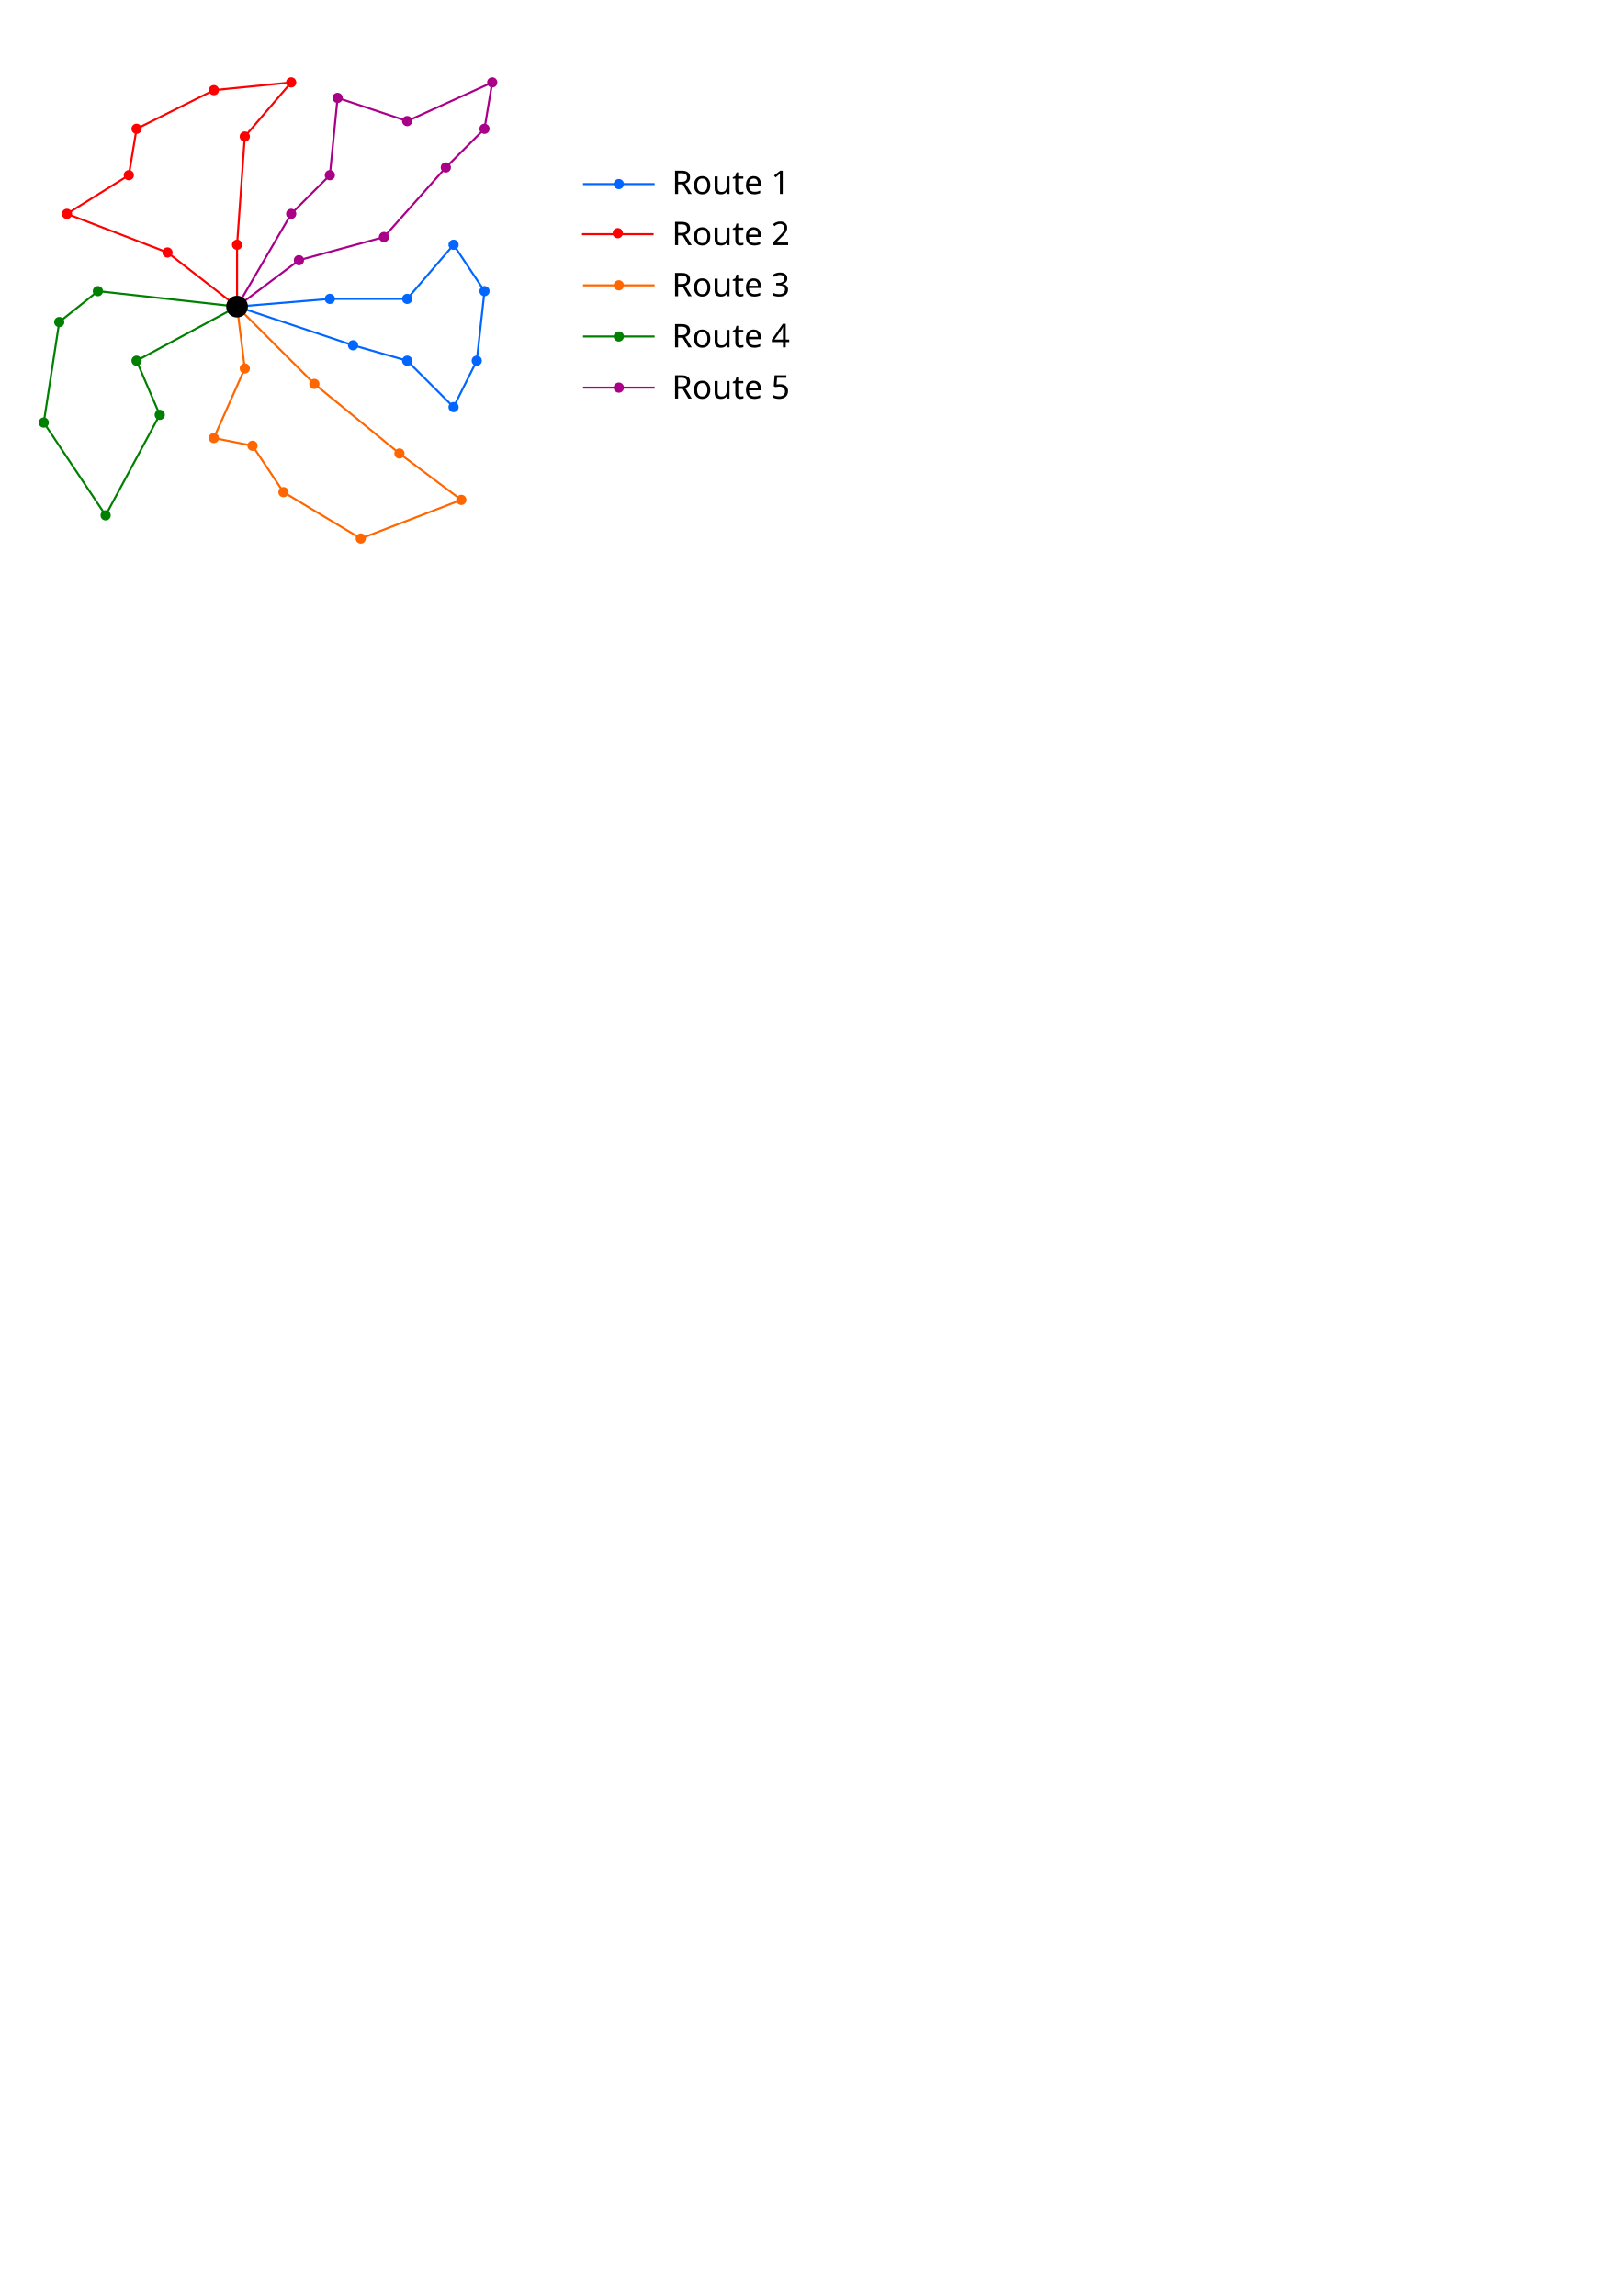
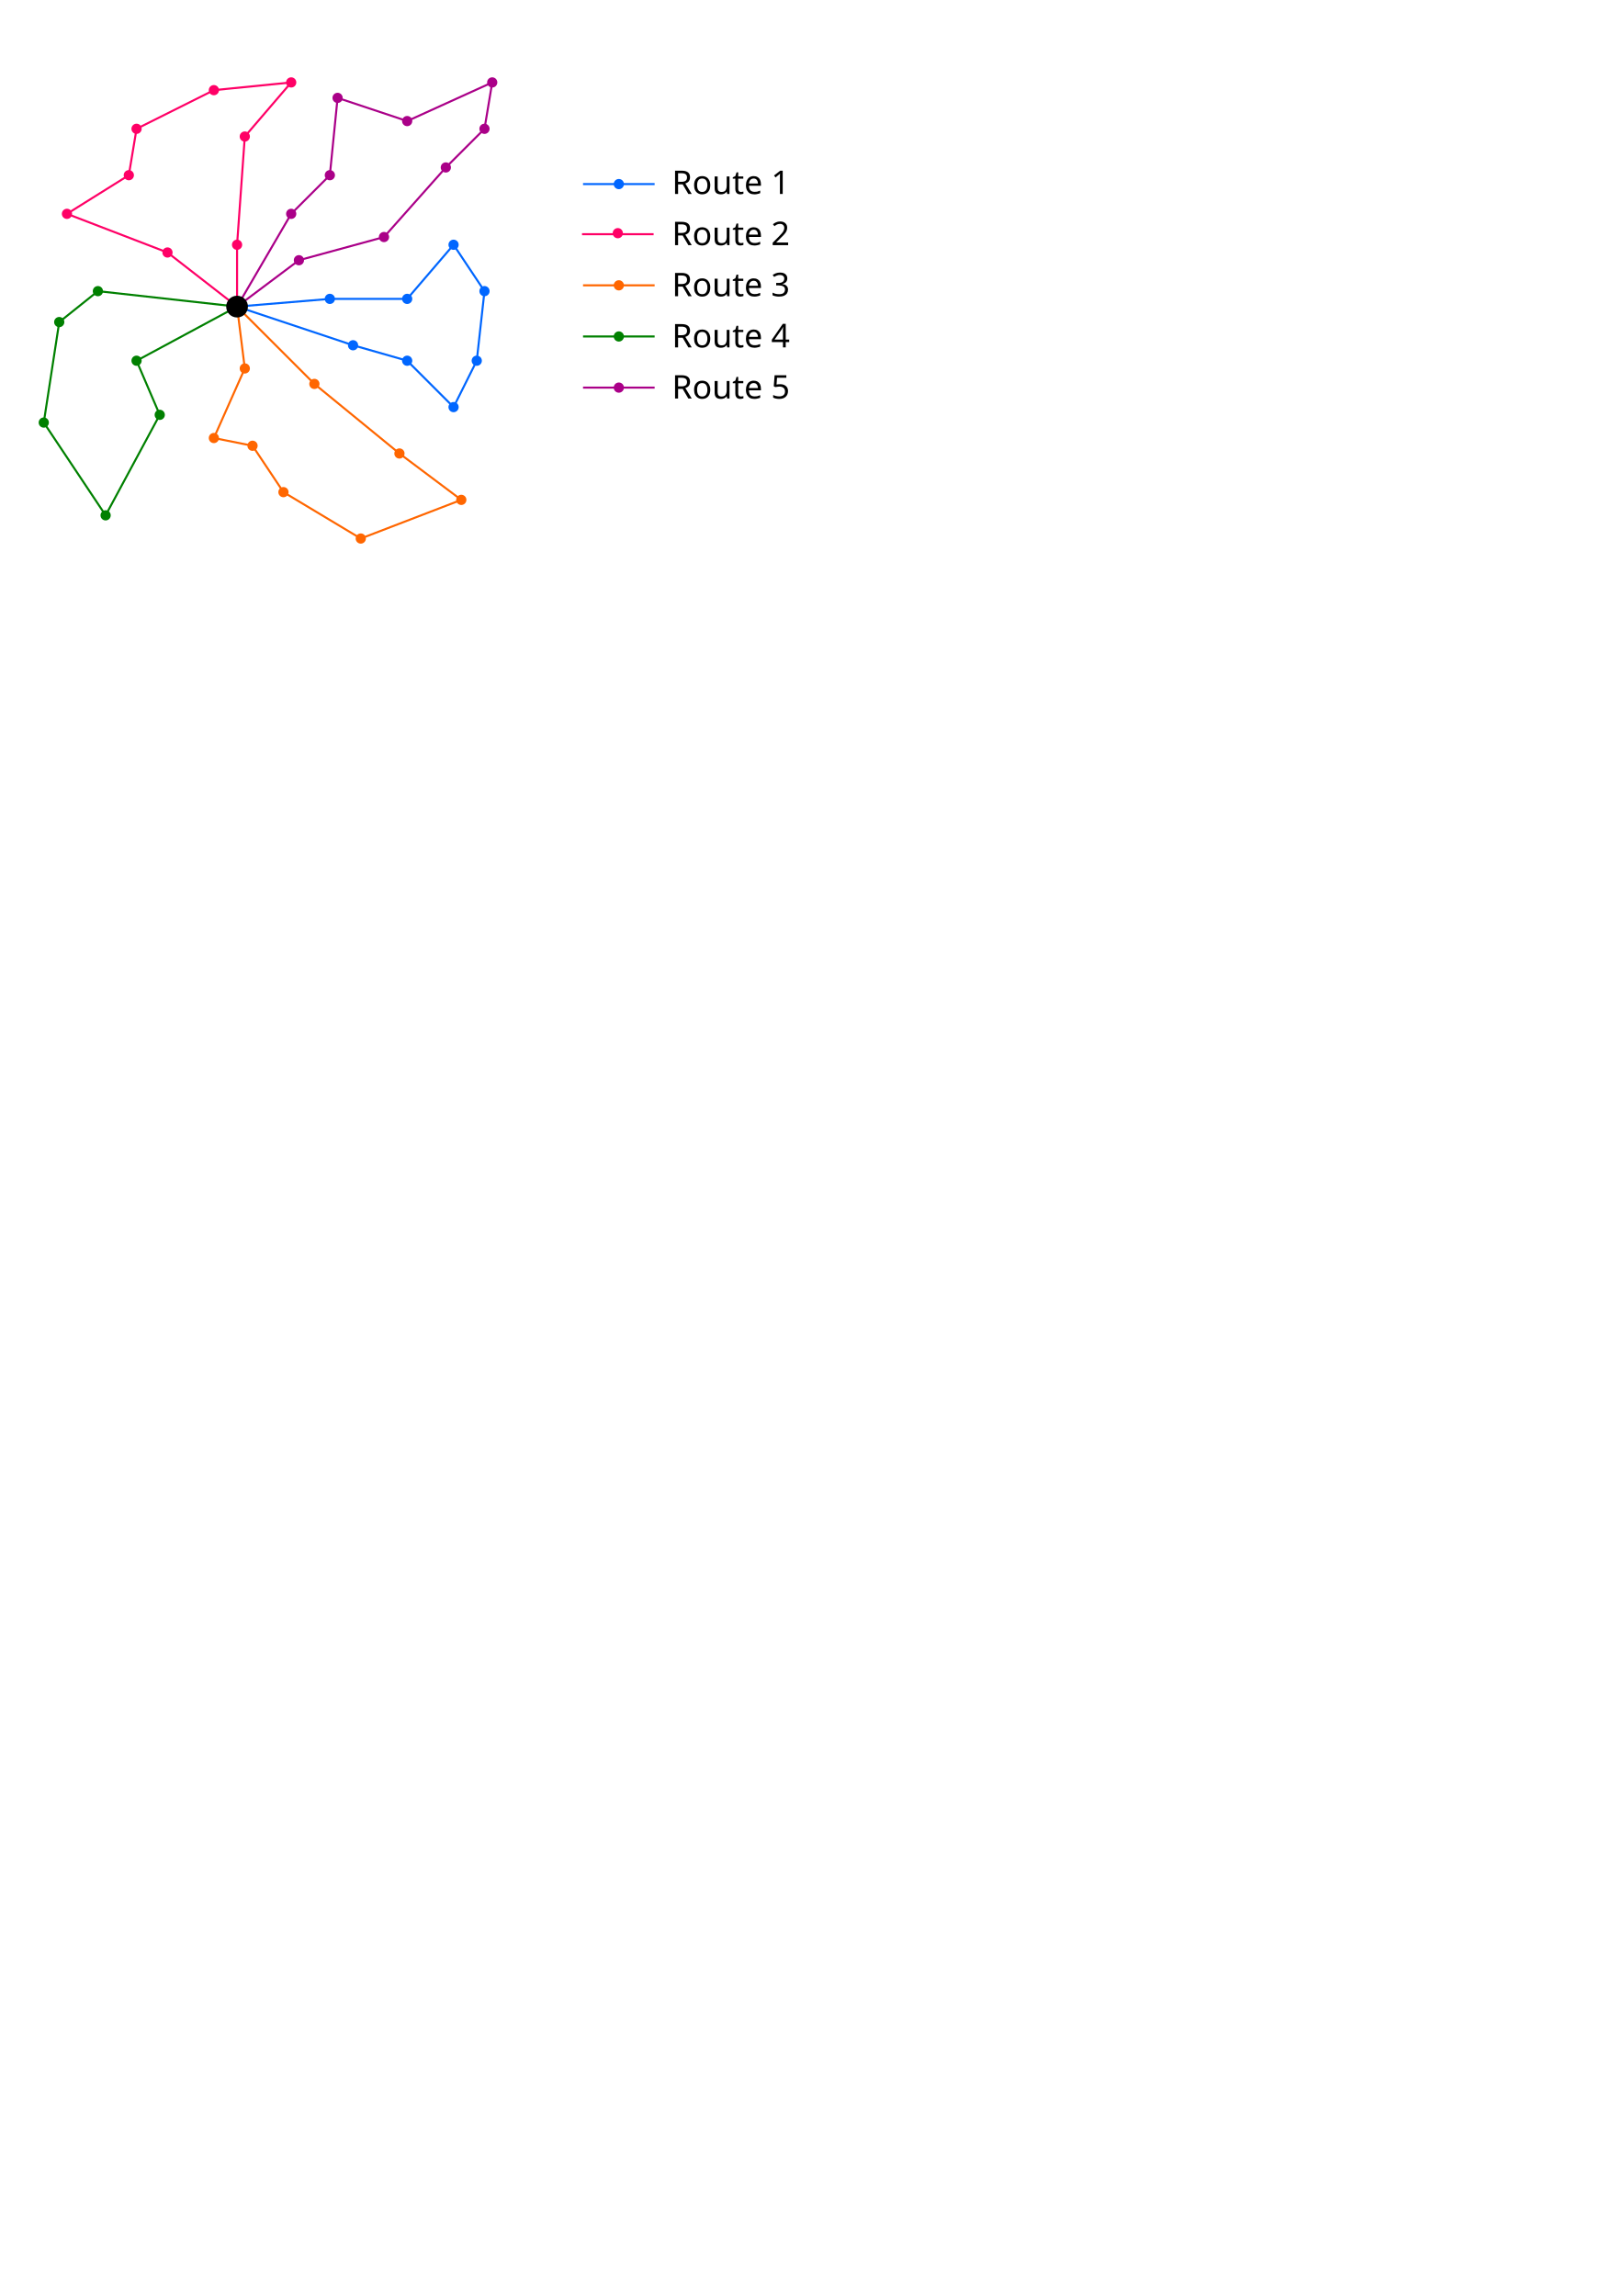
<svg xmlns="http://www.w3.org/2000/svg" width="210mm" height="297mm" viewBox="0 0 210 297" version="1.1" id="svg5">
  <defs id="defs2">
    </defs>
  <g id="layer1">
    <ellipse style="fill:#aa0088;stroke-width:0.265" id="path308-3" cx="37.661" cy="27.661" rx="0.661" ry="0.661" />
    <ellipse style="fill:#aa0088;stroke-width:0.265" id="path308-3-6" cx="49.661" cy="30.661" rx="0.661" ry="0.661" />
    <ellipse style="fill:#aa0088;stroke-width:0.265" id="path308-3-6-7" cx="52.661" cy="15.662" rx="0.661" ry="0.661" />
    <ellipse style="fill:#008000;stroke-width:0.265" id="path308-3-6-7-5" cx="20.661" cy="53.661" rx="0.661" ry="0.661" />
    <ellipse style="fill:#ff6600;stroke-width:0.265" id="path308-3-6-7-5-3" cx="40.661" cy="49.661" rx="0.661" ry="0.661" />
    <ellipse style="fill:#ff6600;stroke-width:0.265" id="path308-3-6-7-5-3-3" cx="80.036" cy="36.909" rx="0.661" ry="0.661" />
-     <ellipse style="fill:#ff0000;stroke-width:0.265" id="path308-3-6-7-5-3-5" cx="21.661" cy="32.661" rx="0.661" ry="0.661" />
-     <ellipse style="fill:#ff0000;stroke-width:0.265" id="path308-3-6-7-5-3-5-9" cx="79.904" cy="30.163" rx="0.661" ry="0.661" />
-     <ellipse style="fill:#ff0000;stroke-width:0.265" id="path308-3-6-7-5-3-5-6" cx="17.661" cy="16.661" rx="0.661" ry="0.661" />
-     <ellipse style="fill:#ff0000;stroke-width:0.265" id="path308-3-6-7-5-3-5-6-2" cx="31.661" cy="17.661" rx="0.661" ry="0.661" />
+     <ellipse style="fill:#ff0066;stroke-width:0.265" id="path308-3-6-7-5-3-5" cx="21.661" cy="32.661" rx="0.661" ry="0.661" />
+     <ellipse style="fill:#ff0066;stroke-width:0.265" id="path308-3-6-7-5-3-5-9" cx="79.904" cy="30.163" rx="0.661" ry="0.661" />
+     <ellipse style="fill:#ff0066;stroke-width:0.265" id="path308-3-6-7-5-3-5-6" cx="17.661" cy="16.661" rx="0.661" ry="0.661" />
+     <ellipse style="fill:#ff0066;stroke-width:0.265" id="path308-3-6-7-5-3-5-6-2" cx="31.661" cy="17.661" rx="0.661" ry="0.661" />
    <ellipse style="fill:#0066ff;stroke-width:0.265" id="path308-3-6-7-5-3-5-6-2-9" cx="52.661" cy="46.661" rx="0.661" ry="0.661" />
    <ellipse style="fill:#ff6600;stroke-width:0.265" id="path308-3-6-7-5-3-5-6-2-9-1" cx="51.661" cy="58.661" rx="0.661" ry="0.661" />
    <ellipse style="fill:#0066ff;stroke-width:0.265" id="path308-3-6-7-5-3-5-6-2-9-1-2" cx="42.661" cy="38.661" rx="0.661" ry="0.661" />
    <ellipse style="fill:#ff6600;stroke-width:0.265" id="path308-3-6-7-5-3-5-6-2-9-1-2-7" cx="31.661" cy="47.661" rx="0.661" ry="0.661" />
    <ellipse style="fill:#008000;stroke-width:0.265" id="path308-3-6-7-5-3-5-6-2-9-1-2-7-0" cx="5.661" cy="54.661" rx="0.661" ry="0.661" />
    <ellipse style="fill:#008000;stroke-width:0.265" id="path308-3-6-7-5-3-5-6-2-9-1-2-7-0-9" cx="12.661" cy="37.661" rx="0.661" ry="0.661" />
    <ellipse style="fill:#008000;stroke-width:0.265" id="path308-3-6-7-5-3-5-6-2-9-1-2-7-0-9-6" cx="80.036" cy="43.524" rx="0.661" ry="0.661" />
    <ellipse style="fill:#ff6600;stroke-width:0.265" id="path308-3-6-7-5-3-5-6-2-9-1-2-7-0-9-3" cx="36.661" cy="63.661" rx="0.661" ry="0.661" />
    <ellipse style="fill:#0066ff;stroke-width:0.265" id="path308-3-6-7-5-3-5-6-2-9-1-2-7-0-9-3-6" cx="52.661" cy="38.661" rx="0.661" ry="0.661" />
    <ellipse style="fill:#ff6600;stroke-width:0.265" id="path308-3-6-7-5-3-5-6-2-9-1-2-7-0-9-3-6-0" cx="27.661" cy="56.661" rx="0.661" ry="0.661" />
    <ellipse style="fill:#008000;stroke-width:0.265" id="path308-3-6-7-5-3-5-6-2-9-1-2-7-0-9-3-6-0-6" cx="17.661" cy="46.661" rx="0.661" ry="0.661" />
    <ellipse style="fill:#008000;stroke-width:0.265" id="path308-3-6-7-5-3-5-6-2-9-1-2-7-0-9-3-6-0-6-2" cx="13.661" cy="66.661" rx="0.661" ry="0.661" />
    <ellipse style="fill:#aa0088;stroke-width:0.265" id="path308-3-6-7-5-3-5-6-2-9-1-2-7-0-9-3-6-0-6-2-6" cx="57.661" cy="21.661" rx="0.661" ry="0.661" />
    <ellipse style="fill:#0066ff;stroke-width:0.265" id="path308-3-6-7-5-3-5-6-2-9-1-2-7-0-9-3-6-0-6-2-6-1" cx="62.661" cy="37.661" rx="0.661" ry="0.661" />
    <ellipse style="fill:#aa0088;stroke-width:0.265" id="path308-3-6-7-5-3-5-6-2-9-1-2-7-0-9-3-6-0-6-2-6-1-8" cx="42.661" cy="22.661" rx="0.661" ry="0.661" />
-     <ellipse style="fill:#ff0000;stroke-width:0.265" id="path308-3-6-7-5-3-5-6-2-9-1-2-7-0-9-3-6-0-6-2-6-1-8-7" cx="16.661" cy="22.661" rx="0.661" ry="0.661" />
-     <ellipse style="fill:#ff0000;stroke-width:0.265" id="path308-3-6-7-5-3-5-6-2-9-1-2-7-0-9-3-6-0-6-2-6-1-8-7-9" cx="8.661" cy="27.661" rx="0.661" ry="0.661" />
+     <ellipse style="fill:#ff0066;stroke-width:0.265" id="path308-3-6-7-5-3-5-6-2-9-1-2-7-0-9-3-6-0-6-2-6-1-8-7" cx="16.661" cy="22.661" rx="0.661" ry="0.661" />
+     <ellipse style="fill:#ff0066;stroke-width:0.265" id="path308-3-6-7-5-3-5-6-2-9-1-2-7-0-9-3-6-0-6-2-6-1-8-7-9" cx="8.661" cy="27.661" rx="0.661" ry="0.661" />
    <ellipse style="fill:#008000;stroke-width:0.265" id="path308-3-6-7-5-3-5-6-2-9-1-2-7-0-9-3-6-0-6-2-6-1-8-7-9-2" cx="7.661" cy="41.661" rx="0.661" ry="0.661" />
-     <ellipse style="fill:#ff0000;stroke-width:0.265" id="path308-3-6-7-5-3-5-6-2-9-1-2-7-0-9-3-6-0-6-2-6-1-8-7-9-2-0" cx="27.661" cy="11.662" rx="0.661" ry="0.661" />
-     <ellipse style="fill:#ff0000;stroke-width:0.265" id="path308-3-6-7-5-3-5-6-2-9-1-2-7-0-9-3-6-0-6-2-6-1-8-7-9-2-0-2" cx="30.661" cy="31.661" rx="0.661" ry="0.661" />
+     <ellipse style="fill:#ff0066;stroke-width:0.265" id="path308-3-6-7-5-3-5-6-2-9-1-2-7-0-9-3-6-0-6-2-6-1-8-7-9-2-0" cx="27.661" cy="11.662" rx="0.661" ry="0.661" />
+     <ellipse style="fill:#ff0066;stroke-width:0.265" id="path308-3-6-7-5-3-5-6-2-9-1-2-7-0-9-3-6-0-6-2-6-1-8-7-9-2-0-2" cx="30.661" cy="31.661" rx="0.661" ry="0.661" />
    <ellipse style="fill:#aa0088;stroke-width:0.265" id="path308-3-6-7-5-3-5-6-2-9-1-2-7-0-9-3-6-0-6-2-6-1-8-7-9-2-0-2-3" cx="43.661" cy="12.662" rx="0.661" ry="0.661" />
    <ellipse style="fill:#0066ff;stroke-width:0.265" id="path308-3-6-7-5-3-5-6-2-9-1-2-7-0-9-3-6-0-6-2-6-1-8-7-9-2-0-2-3-7" cx="58.661" cy="31.661" rx="0.661" ry="0.661" />
    <ellipse style="fill:#0066ff;stroke-width:0.265" id="path308-3-6-7-5-3-5-6-2-9-1-2-7-0-9-3-6-0-6-2-6-1-8-7-9-2-0-2-3-7-5" cx="58.661" cy="52.661" rx="0.661" ry="0.661" />
-     <ellipse style="fill:#ff0000;stroke-width:0.265" id="path308-3-6-7-5-3-5-6-2-9-1-2-7-0-9-3-6-0-6-2-6-1-8-7-9-2-0-2-3-7-5-9" cx="37.661" cy="10.662" rx="0.661" ry="0.661" />
+     <ellipse style="fill:#ff0066;stroke-width:0.265" id="path308-3-6-7-5-3-5-6-2-9-1-2-7-0-9-3-6-0-6-2-6-1-8-7-9-2-0-2-3-7-5-9" cx="37.661" cy="10.662" rx="0.661" ry="0.661" />
    <ellipse style="fill:#aa0088;stroke-width:0.265" id="path308-3-6-7-5-3-5-6-2-9-1-2-7-0-9-3-6-0-6-2-6-1-8-7-9-2-0-2-3-7-5-9-2" cx="38.661" cy="33.661" rx="0.661" ry="0.661" />
    <ellipse style="fill:#ff6600;stroke-width:0.265" id="path308-3-6-7-5-3-5-6-2-9-1-2-7-0-9-3-6-0-6-2-6-1-8-7-9-2-0-2-3-7-5-9-2-2" cx="46.661" cy="69.661" rx="0.661" ry="0.661" />
    <ellipse style="fill:#0066ff;stroke-width:0.265" id="path308-3-6-7-5-3-5-6-2-9-1-2-7-0-9-3-6-0-6-2-6-1-8-7-9-2-0-2-3-7-5-9-2-2-8" cx="61.661" cy="46.661" rx="0.661" ry="0.661" />
    <ellipse style="fill:#aa0088;stroke-width:0.265" id="path308-3-6-7-5-3-5-6-2-9-1-2-7-0-9-3-6-0-6-2-6-1-8-7-9-2-0-2-3-7-5-9-2-2-8-9" cx="62.661" cy="16.661" rx="0.661" ry="0.661" />
    <ellipse style="fill:#aa0088;stroke-width:0.265" id="path308-3-6-7-5-3-5-6-2-9-1-2-7-0-9-3-6-0-6-2-6-1-8-7-9-2-0-2-3-7-5-9-2-2-8-9-3" cx="63.661" cy="10.662" rx="0.661" ry="0.661" />
    <ellipse style="fill:#aa0088;stroke-width:0.265" id="path308-3-6-7-5-3-5-6-2-9-1-2-7-0-9-3-6-0-6-2-6-1-8-7-9-2-0-2-3-7-5-9-2-2-8-9-3-0" cx="80.036" cy="50.139" rx="0.661" ry="0.661" />
    <ellipse style="fill:#ff6600;stroke-width:0.265" id="path308-3-6-7-5-3-5-6-2-9-1-2-7-0-9-3-6-0-6-2-6-1-8-7-9-2-0-2-3-7-5-9-2-2-8-9-3-6" cx="32.661" cy="57.661" rx="0.661" ry="0.661" />
    <ellipse style="fill:#0066ff;stroke-width:0.265" id="path308-3-6-7-5-3-5-6-2-9-1-2-7-0-9-3-6-0-6-2-6-1-8-7-9-2-0-2-3-7-5-9-2-2-8-9-3-6-1" cx="45.661" cy="44.661" rx="0.661" ry="0.661" />
    <ellipse style="fill:#ff6600;stroke-width:0.265" id="path308-3-6-7-5-3-5-6-2-9-1-2-7-0-9-3-6-0-6-2-6-1-8-7-9-2-0-2-3-7-5-9-2-2-8-9-3-6-1-2" cx="59.661" cy="64.661" rx="0.661" ry="0.661" />
    <path style="fill:none;stroke:#0066ff;stroke-width:0.265px;stroke-linecap:butt;stroke-linejoin:miter;stroke-opacity:1" d="M 30.661,39.661 42.661,38.662" id="path4018" />
    <path style="fill:none;stroke:#0066ff;stroke-width:0.265px;stroke-linecap:butt;stroke-linejoin:miter;stroke-opacity:1" d="M 42.661,38.662 H 52.661" id="path4022" />
    <path style="fill:none;stroke:#0066ff;stroke-width:0.265px;stroke-linecap:butt;stroke-linejoin:miter;stroke-opacity:1" d="M 52.661,38.662 58.661,31.662" id="path4026" />
    <path style="fill:none;stroke:#0066ff;stroke-width:0.265px;stroke-linecap:butt;stroke-linejoin:miter;stroke-opacity:1" d="m 58.661,31.662 4,6" id="path4081" />
    <path style="fill:none;stroke:#0066ff;stroke-width:0.265px;stroke-linecap:butt;stroke-linejoin:miter;stroke-opacity:1" d="m 61.661,46.662 1,-9" id="path4085" />
    <path style="fill:none;stroke:#0066ff;stroke-width:0.265px;stroke-linecap:butt;stroke-linejoin:miter;stroke-opacity:1" d="m 58.661,52.661 3,-6" id="path4089" />
    <path style="fill:none;stroke:#0066ff;stroke-width:0.265px;stroke-linecap:butt;stroke-linejoin:miter;stroke-opacity:1" d="M 58.661,52.661 52.661,46.662" id="path4093" />
    <path style="fill:none;stroke:#0066ff;stroke-width:0.265px;stroke-linecap:butt;stroke-linejoin:miter;stroke-opacity:1" d="m 45.661,44.661 7,2" id="path4097" />
    <path style="fill:none;stroke:#0066ff;stroke-width:0.265px;stroke-linecap:butt;stroke-linejoin:miter;stroke-opacity:1" d="M 45.661,44.661 30.661,39.661" id="path4101" />
    <path style="fill:none;stroke:#aa0088;stroke-width:0.265px;stroke-linecap:butt;stroke-linejoin:miter;stroke-opacity:1" d="m 30.661,39.661 8,-6" id="path4461" />
    <path style="fill:none;stroke:#aa0088;stroke-width:0.265px;stroke-linecap:butt;stroke-linejoin:miter;stroke-opacity:1" d="M 38.661,33.662 49.661,30.662" id="path4469" />
    <path style="fill:none;stroke:#aa0088;stroke-width:0.265px;stroke-linecap:butt;stroke-linejoin:miter;stroke-opacity:1" d="m 49.661,30.662 8,-9" id="path4540" />
    <path style="fill:none;stroke:#aa0088;stroke-width:0.265px;stroke-linecap:butt;stroke-linejoin:miter;stroke-opacity:1" d="m 57.661,21.662 5,-5" id="path4613" />
    <path style="fill:none;stroke:#aa0088;stroke-width:0.265px;stroke-linecap:butt;stroke-linejoin:miter;stroke-opacity:1" d="m 63.661,10.662 -1,6" id="path4617" />
    <path style="fill:none;stroke:#aa0088;stroke-width:0.265px;stroke-linecap:butt;stroke-linejoin:miter;stroke-opacity:1" d="m 63.661,10.662 -11,5" id="path4694" />
    <path style="fill:none;stroke:#aa0088;stroke-width:0.265px;stroke-linecap:butt;stroke-linejoin:miter;stroke-opacity:1" d="M 43.661,12.662 52.661,15.662" id="path4698" />
    <path style="fill:none;stroke:#aa0088;stroke-width:0.265px;stroke-linecap:butt;stroke-linejoin:miter;stroke-opacity:1" d="m 42.661,22.662 1,-10" id="path4702" />
    <path style="fill:none;stroke:#aa0088;stroke-width:0.265px;stroke-linecap:butt;stroke-linejoin:miter;stroke-opacity:1" d="M 42.661,22.662 37.661,27.662" id="path4706" />
    <path style="fill:none;stroke:#aa0088;stroke-width:0.265px;stroke-linecap:butt;stroke-linejoin:miter;stroke-opacity:1" d="M 30.661,39.661 37.661,27.662" id="path4710" />
-     <path style="fill:none;stroke:#ff0000;stroke-width:0.265px;stroke-linecap:butt;stroke-linejoin:miter;stroke-opacity:1" d="M 30.661,39.661 V 31.662" id="path5142" />
-     <path style="fill:none;stroke:#ff0000;stroke-width:0.265px;stroke-linecap:butt;stroke-linejoin:miter;stroke-opacity:1" d="m 30.661,31.662 1,-14" id="path5146" />
-     <path style="fill:none;stroke:#ff0000;stroke-width:0.265px;stroke-linecap:butt;stroke-linejoin:miter;stroke-opacity:1" d="M 31.661,17.662 37.661,10.662" id="path5150" />
-     <path style="fill:none;stroke:#ff0000;stroke-width:0.265px;stroke-linecap:butt;stroke-linejoin:miter;stroke-opacity:1" d="m 37.661,10.662 -10,1" id="path5154" />
-     <path style="fill:none;stroke:#ff0000;stroke-width:0.265px;stroke-linecap:butt;stroke-linejoin:miter;stroke-opacity:1" d="M 27.661,11.662 17.661,16.662" id="path5158" />
-     <path style="fill:none;stroke:#ff0000;stroke-width:0.265px;stroke-linecap:butt;stroke-linejoin:miter;stroke-opacity:1" d="m 17.661,16.662 -1,6" id="path5162" />
-     <path style="fill:none;stroke:#ff0000;stroke-width:0.265px;stroke-linecap:butt;stroke-linejoin:miter;stroke-opacity:1" d="M 8.661,27.662 16.661,22.662" id="path5166" />
-     <path style="fill:none;stroke:#ff0000;stroke-width:0.265px;stroke-linecap:butt;stroke-linejoin:miter;stroke-opacity:1" d="m 8.661,27.662 13,5" id="path5170" />
-     <path style="fill:none;stroke:#ff0000;stroke-width:0.265px;stroke-linecap:butt;stroke-linejoin:miter;stroke-opacity:1" d="m 21.661,32.661 9,7" id="path5174" />
+     <path style="fill:none;stroke:#ff0066;stroke-width:0.265px;stroke-linecap:butt;stroke-linejoin:miter;stroke-opacity:1" d="M 30.661,39.661 V 31.662" id="path5142" />
+     <path style="fill:none;stroke:#ff0066;stroke-width:0.265px;stroke-linecap:butt;stroke-linejoin:miter;stroke-opacity:1" d="m 30.661,31.662 1,-14" id="path5146" />
+     <path style="fill:none;stroke:#ff0066;stroke-width:0.265px;stroke-linecap:butt;stroke-linejoin:miter;stroke-opacity:1" d="M 31.661,17.662 37.661,10.662" id="path5150" />
+     <path style="fill:none;stroke:#ff0066;stroke-width:0.265px;stroke-linecap:butt;stroke-linejoin:miter;stroke-opacity:1" d="m 37.661,10.662 -10,1" id="path5154" />
+     <path style="fill:none;stroke:#ff0066;stroke-width:0.265px;stroke-linecap:butt;stroke-linejoin:miter;stroke-opacity:1" d="M 27.661,11.662 17.661,16.662" id="path5158" />
+     <path style="fill:none;stroke:#ff0066;stroke-width:0.265px;stroke-linecap:butt;stroke-linejoin:miter;stroke-opacity:1" d="m 17.661,16.662 -1,6" id="path5162" />
+     <path style="fill:none;stroke:#ff0066;stroke-width:0.265px;stroke-linecap:butt;stroke-linejoin:miter;stroke-opacity:1" d="M 8.661,27.662 16.661,22.662" id="path5166" />
+     <path style="fill:none;stroke:#ff0066;stroke-width:0.265px;stroke-linecap:butt;stroke-linejoin:miter;stroke-opacity:1" d="m 8.661,27.662 13,5" id="path5170" />
+     <path style="fill:none;stroke:#ff0066;stroke-width:0.265px;stroke-linecap:butt;stroke-linejoin:miter;stroke-opacity:1" d="m 21.661,32.661 9,7" id="path5174" />
    <path style="fill:none;stroke:#008000;stroke-width:0.265px;stroke-linecap:butt;stroke-linejoin:miter;stroke-opacity:1" d="M 30.661,39.661 12.661,37.662" id="path5648" />
    <path style="fill:none;stroke:#008000;stroke-width:0.265px;stroke-linecap:butt;stroke-linejoin:miter;stroke-opacity:1" d="m 7.661,41.662 5,-4" id="path5652" />
    <path style="fill:none;stroke:#008000;stroke-width:0.265px;stroke-linecap:butt;stroke-linejoin:miter;stroke-opacity:1" d="M 5.661,54.661 7.661,41.662" id="path5656" />
    <path style="fill:none;stroke:#008000;stroke-width:0.265px;stroke-linecap:butt;stroke-linejoin:miter;stroke-opacity:1" d="M 5.661,54.661 13.661,66.661" id="path5767" />
    <path style="fill:none;stroke:#008000;stroke-width:0.265px;stroke-linecap:butt;stroke-linejoin:miter;stroke-opacity:1" d="M 13.661,66.661 20.661,53.661" id="path5771" />
    <path style="fill:none;stroke:#008000;stroke-width:0.265px;stroke-linecap:butt;stroke-linejoin:miter;stroke-opacity:1" d="m 17.661,46.662 3,7" id="path5775" />
    <path style="fill:none;stroke:#008000;stroke-width:0.265px;stroke-linecap:butt;stroke-linejoin:miter;stroke-opacity:1" d="m 17.661,46.662 13,-7" id="path5779" />
    <path style="fill:none;stroke:#ff6600;stroke-width:0.265px;stroke-linecap:butt;stroke-linejoin:miter;stroke-opacity:1" d="m 30.661,39.661 1,8" id="path6180" />
    <path style="fill:none;stroke:#ff6600;stroke-width:0.265px;stroke-linecap:butt;stroke-linejoin:miter;stroke-opacity:1" d="m 27.661,56.661 4,-9" id="path6301" />
    <path style="fill:none;stroke:#ff6600;stroke-width:0.265px;stroke-linecap:butt;stroke-linejoin:miter;stroke-opacity:1" d="m 32.661,57.661 -5,-1" id="path6305" />
    <path style="fill:none;stroke:#ff6600;stroke-width:0.265px;stroke-linecap:butt;stroke-linejoin:miter;stroke-opacity:1" d="m 32.661,57.661 4,6" id="path6309" />
    <path style="fill:none;stroke:#ff6600;stroke-width:0.265px;stroke-linecap:butt;stroke-linejoin:miter;stroke-opacity:1" d="m 36.661,63.661 10,6" id="path6313" />
    <path style="fill:none;stroke:#ff6600;stroke-width:0.265px;stroke-linecap:butt;stroke-linejoin:miter;stroke-opacity:1" d="m 46.661,69.661 13,-5" id="path6555" />
    <path style="fill:none;stroke:#ff6600;stroke-width:0.265px;stroke-linecap:butt;stroke-linejoin:miter;stroke-opacity:1" d="m 51.661,58.661 8,6" id="path6686" />
    <path style="fill:none;stroke:#ff6600;stroke-width:0.265px;stroke-linecap:butt;stroke-linejoin:miter;stroke-opacity:1" d="M 40.661,49.662 51.661,58.661" id="path6690" />
    <path style="fill:none;stroke:#ff6600;stroke-width:0.265px;stroke-linecap:butt;stroke-linejoin:miter;stroke-opacity:1" d="M 40.661,49.662 30.661,39.661" id="path6694" />
    <ellipse style="fill:#000000;stroke-width:0.563" id="path308" cx="30.661" cy="39.661" rx="1.407" ry="1.407" />
    <path style="fill:none;stroke:#0066ff;stroke-width:0.265px;stroke-linecap:butt;stroke-linejoin:miter;stroke-opacity:1" d="m 75.406,23.812 c 9.26,0 9.26,0 9.26,0" id="path948" />
    <text xml:space="preserve" style="font-size:4.233px;line-height:1.25;font-family:sans-serif;letter-spacing:0px;word-spacing:0px;stroke-width:0.265" x="86.902" y="25.093" id="text8718">
      <tspan id="tspan8716" style="stroke-width:0.265" x="86.902" y="25.093">Route 1</tspan>
    </text>
    <text xml:space="preserve" style="font-size:4.233px;line-height:1.25;font-family:sans-serif;letter-spacing:0px;word-spacing:0px;stroke-width:0.265" x="86.902" y="31.708" id="text8718-5">
      <tspan id="tspan8716-3" style="stroke-width:0.265" x="86.902" y="31.708">Route 2</tspan>
    </text>
    <text xml:space="preserve" style="font-size:4.233px;line-height:1.25;font-family:sans-serif;letter-spacing:0px;word-spacing:0px;stroke-width:0.265" x="86.902" y="38.322" id="text8718-5-5">
      <tspan id="tspan8716-3-6" style="stroke-width:0.265" x="86.902" y="38.322">Route 3</tspan>
    </text>
    <text xml:space="preserve" style="font-size:4.233px;line-height:1.25;font-family:sans-serif;letter-spacing:0px;word-spacing:0px;stroke-width:0.265" x="86.902" y="44.937" id="text8718-5-5-2">
      <tspan id="tspan8716-3-6-9" style="stroke-width:0.265" x="86.902" y="44.937">Route 4</tspan>
    </text>
    <text xml:space="preserve" style="font-size:4.233px;line-height:1.25;font-family:sans-serif;letter-spacing:0px;word-spacing:0px;stroke-width:0.265" x="86.902" y="51.551" id="text8718-5-5-2-1">
      <tspan id="tspan8716-3-6-9-2" style="stroke-width:0.265" x="86.902" y="51.551">Route 5</tspan>
    </text>
    <path style="fill:none;stroke:#ff6600;stroke-width:0.265px;stroke-linecap:butt;stroke-linejoin:miter;stroke-opacity:1" d="m 75.406,36.909 h 9.26" id="path13690" />
    <path style="fill:none;stroke:#008000;stroke-width:0.265px;stroke-linecap:butt;stroke-linejoin:miter;stroke-opacity:1" d="m 75.406,43.524 h 9.26" id="path13692" />
    <path style="fill:none;stroke:#aa0088;stroke-width:0.265px;stroke-linecap:butt;stroke-linejoin:miter;stroke-opacity:1" d="m 75.406,50.139 h 9.26" id="path13694" />
-     <path style="fill:none;stroke:#ff0000;stroke-width:0.265px;stroke-linecap:butt;stroke-linejoin:miter;stroke-opacity:1" d="m 75.274,30.295 h 9.26" id="path13969" />
+     <path style="fill:none;stroke:#ff0066;stroke-width:0.265px;stroke-linecap:butt;stroke-linejoin:miter;stroke-opacity:1" d="m 75.274,30.295 h 9.26" id="path13969" />
    <ellipse style="fill:#0066ff;stroke-width:0.265" id="path308-3-6-7-5-3-5-6-2-9-1-2-7-0-9-3-6-0-6-2-6-1-8-7-9-2-0-2-3-7-0" cx="80.036" cy="23.812" rx="0.661" ry="0.661" />
  </g>
</svg>
